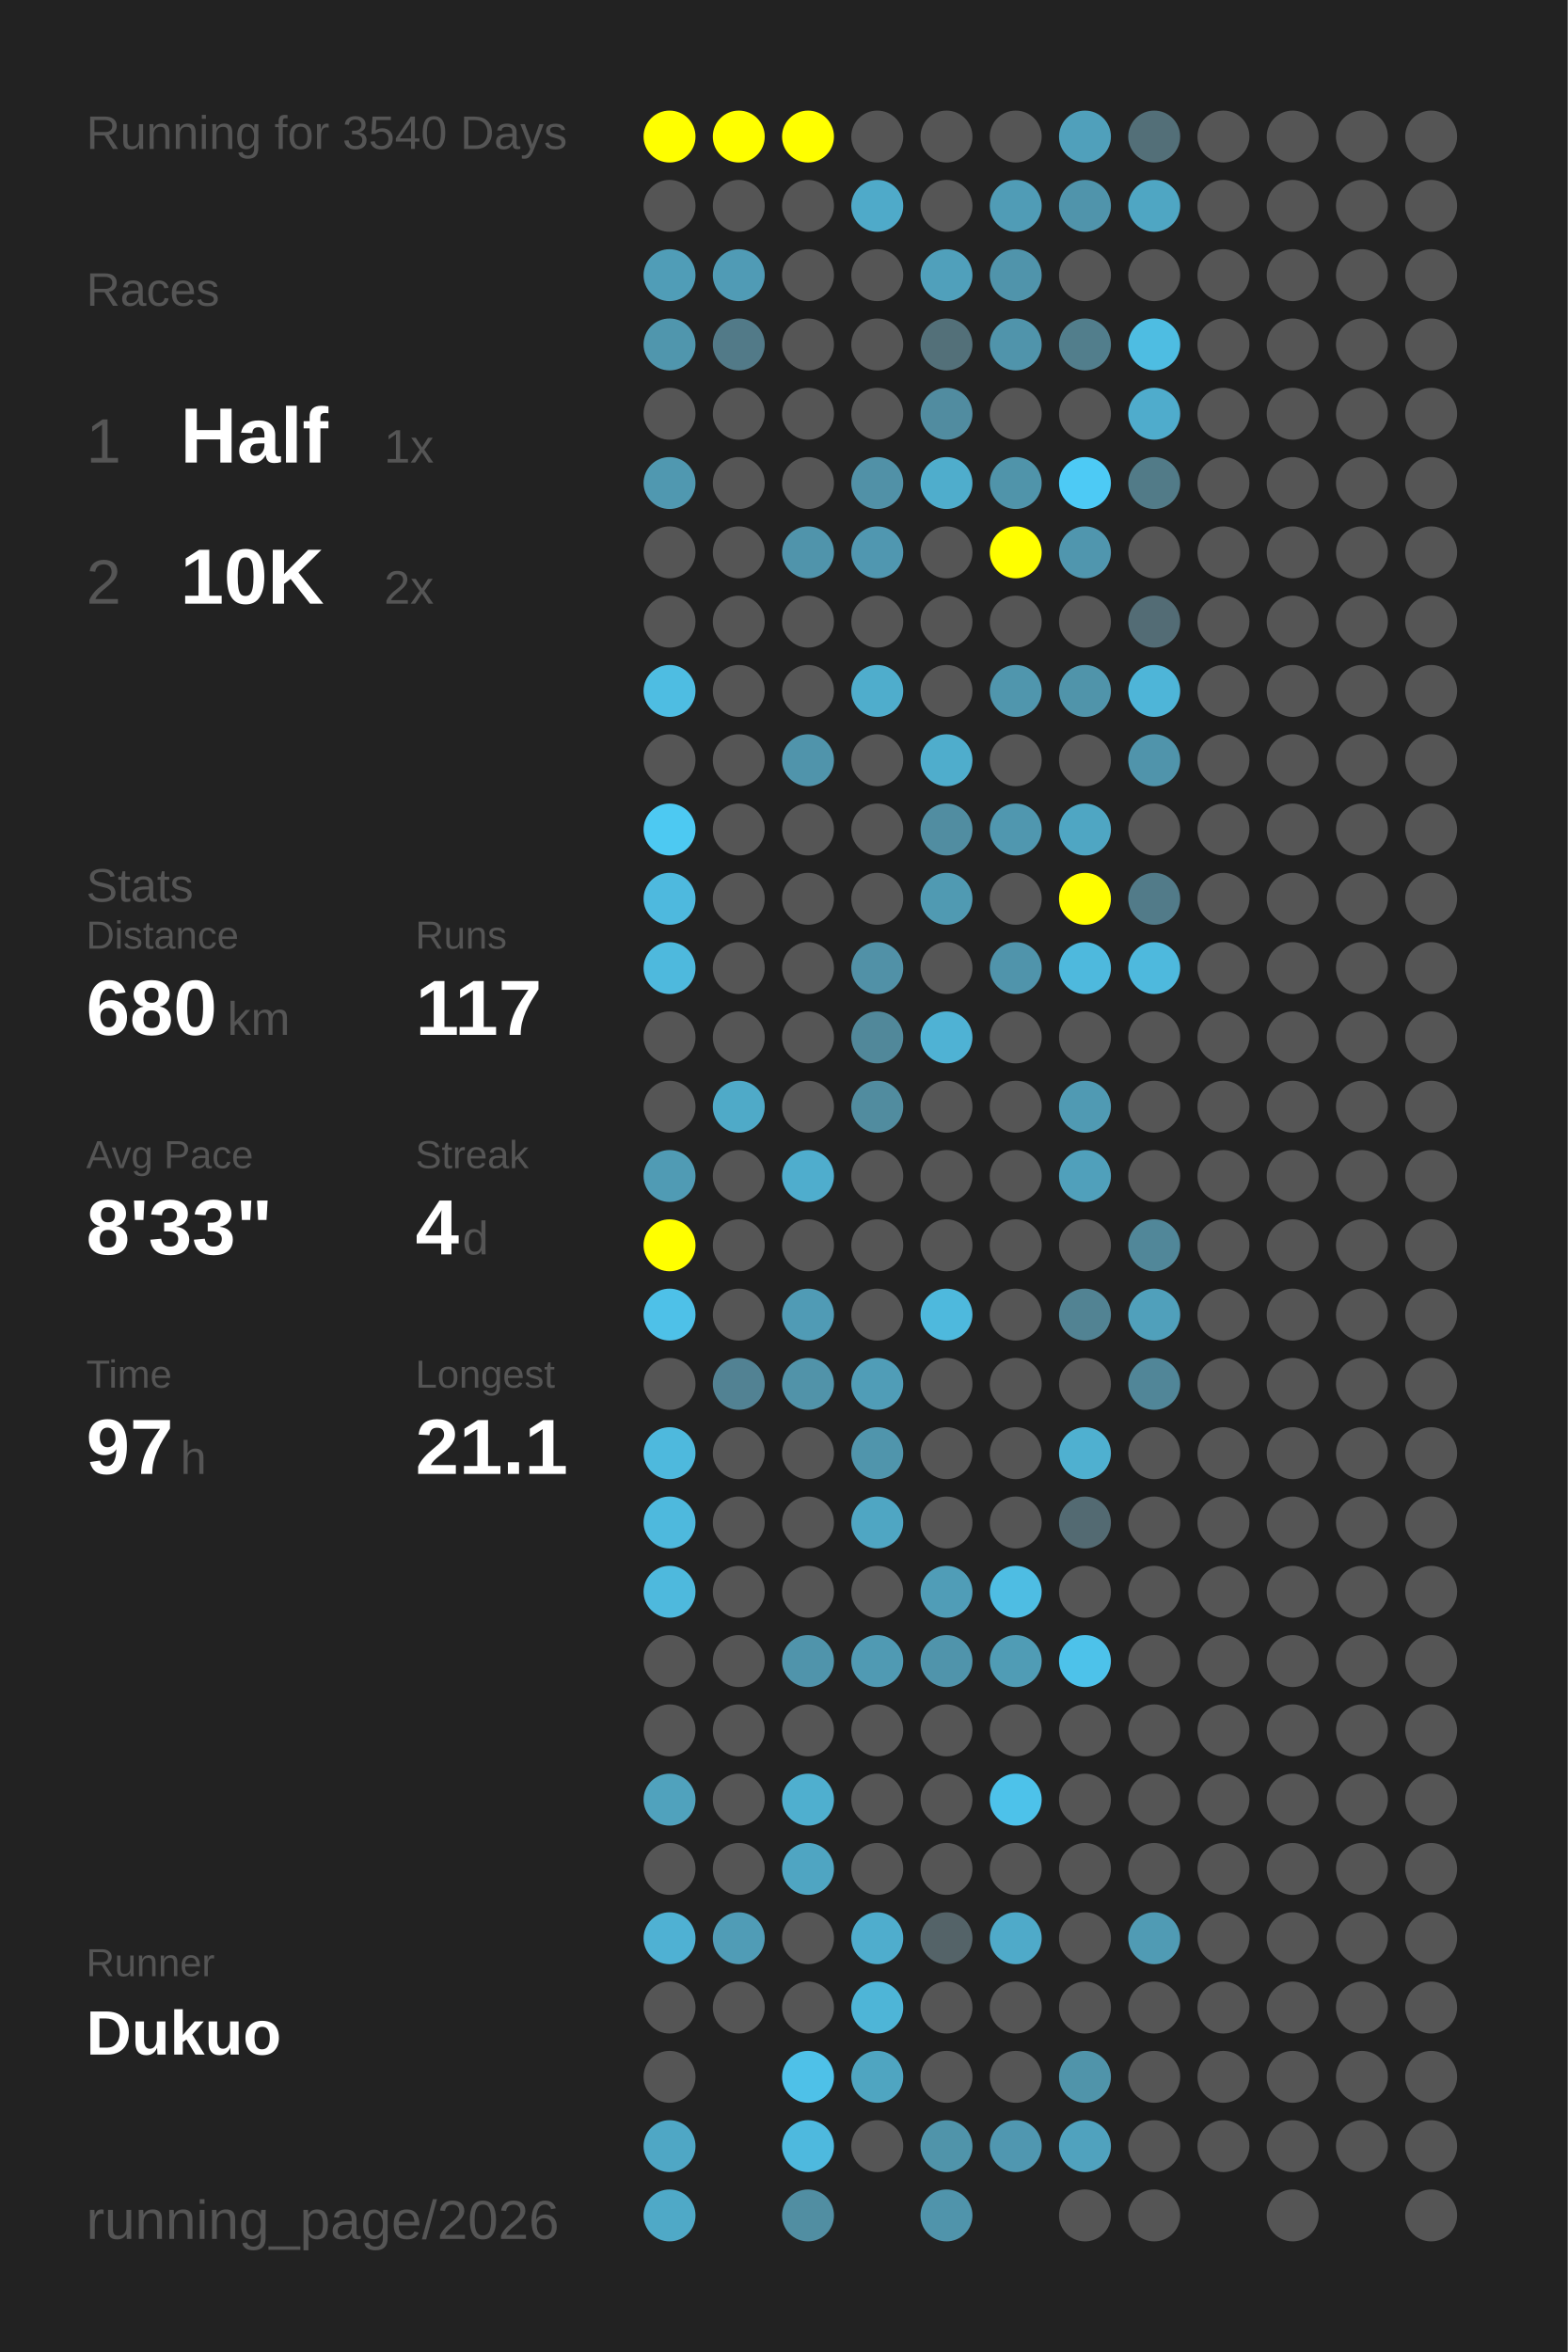
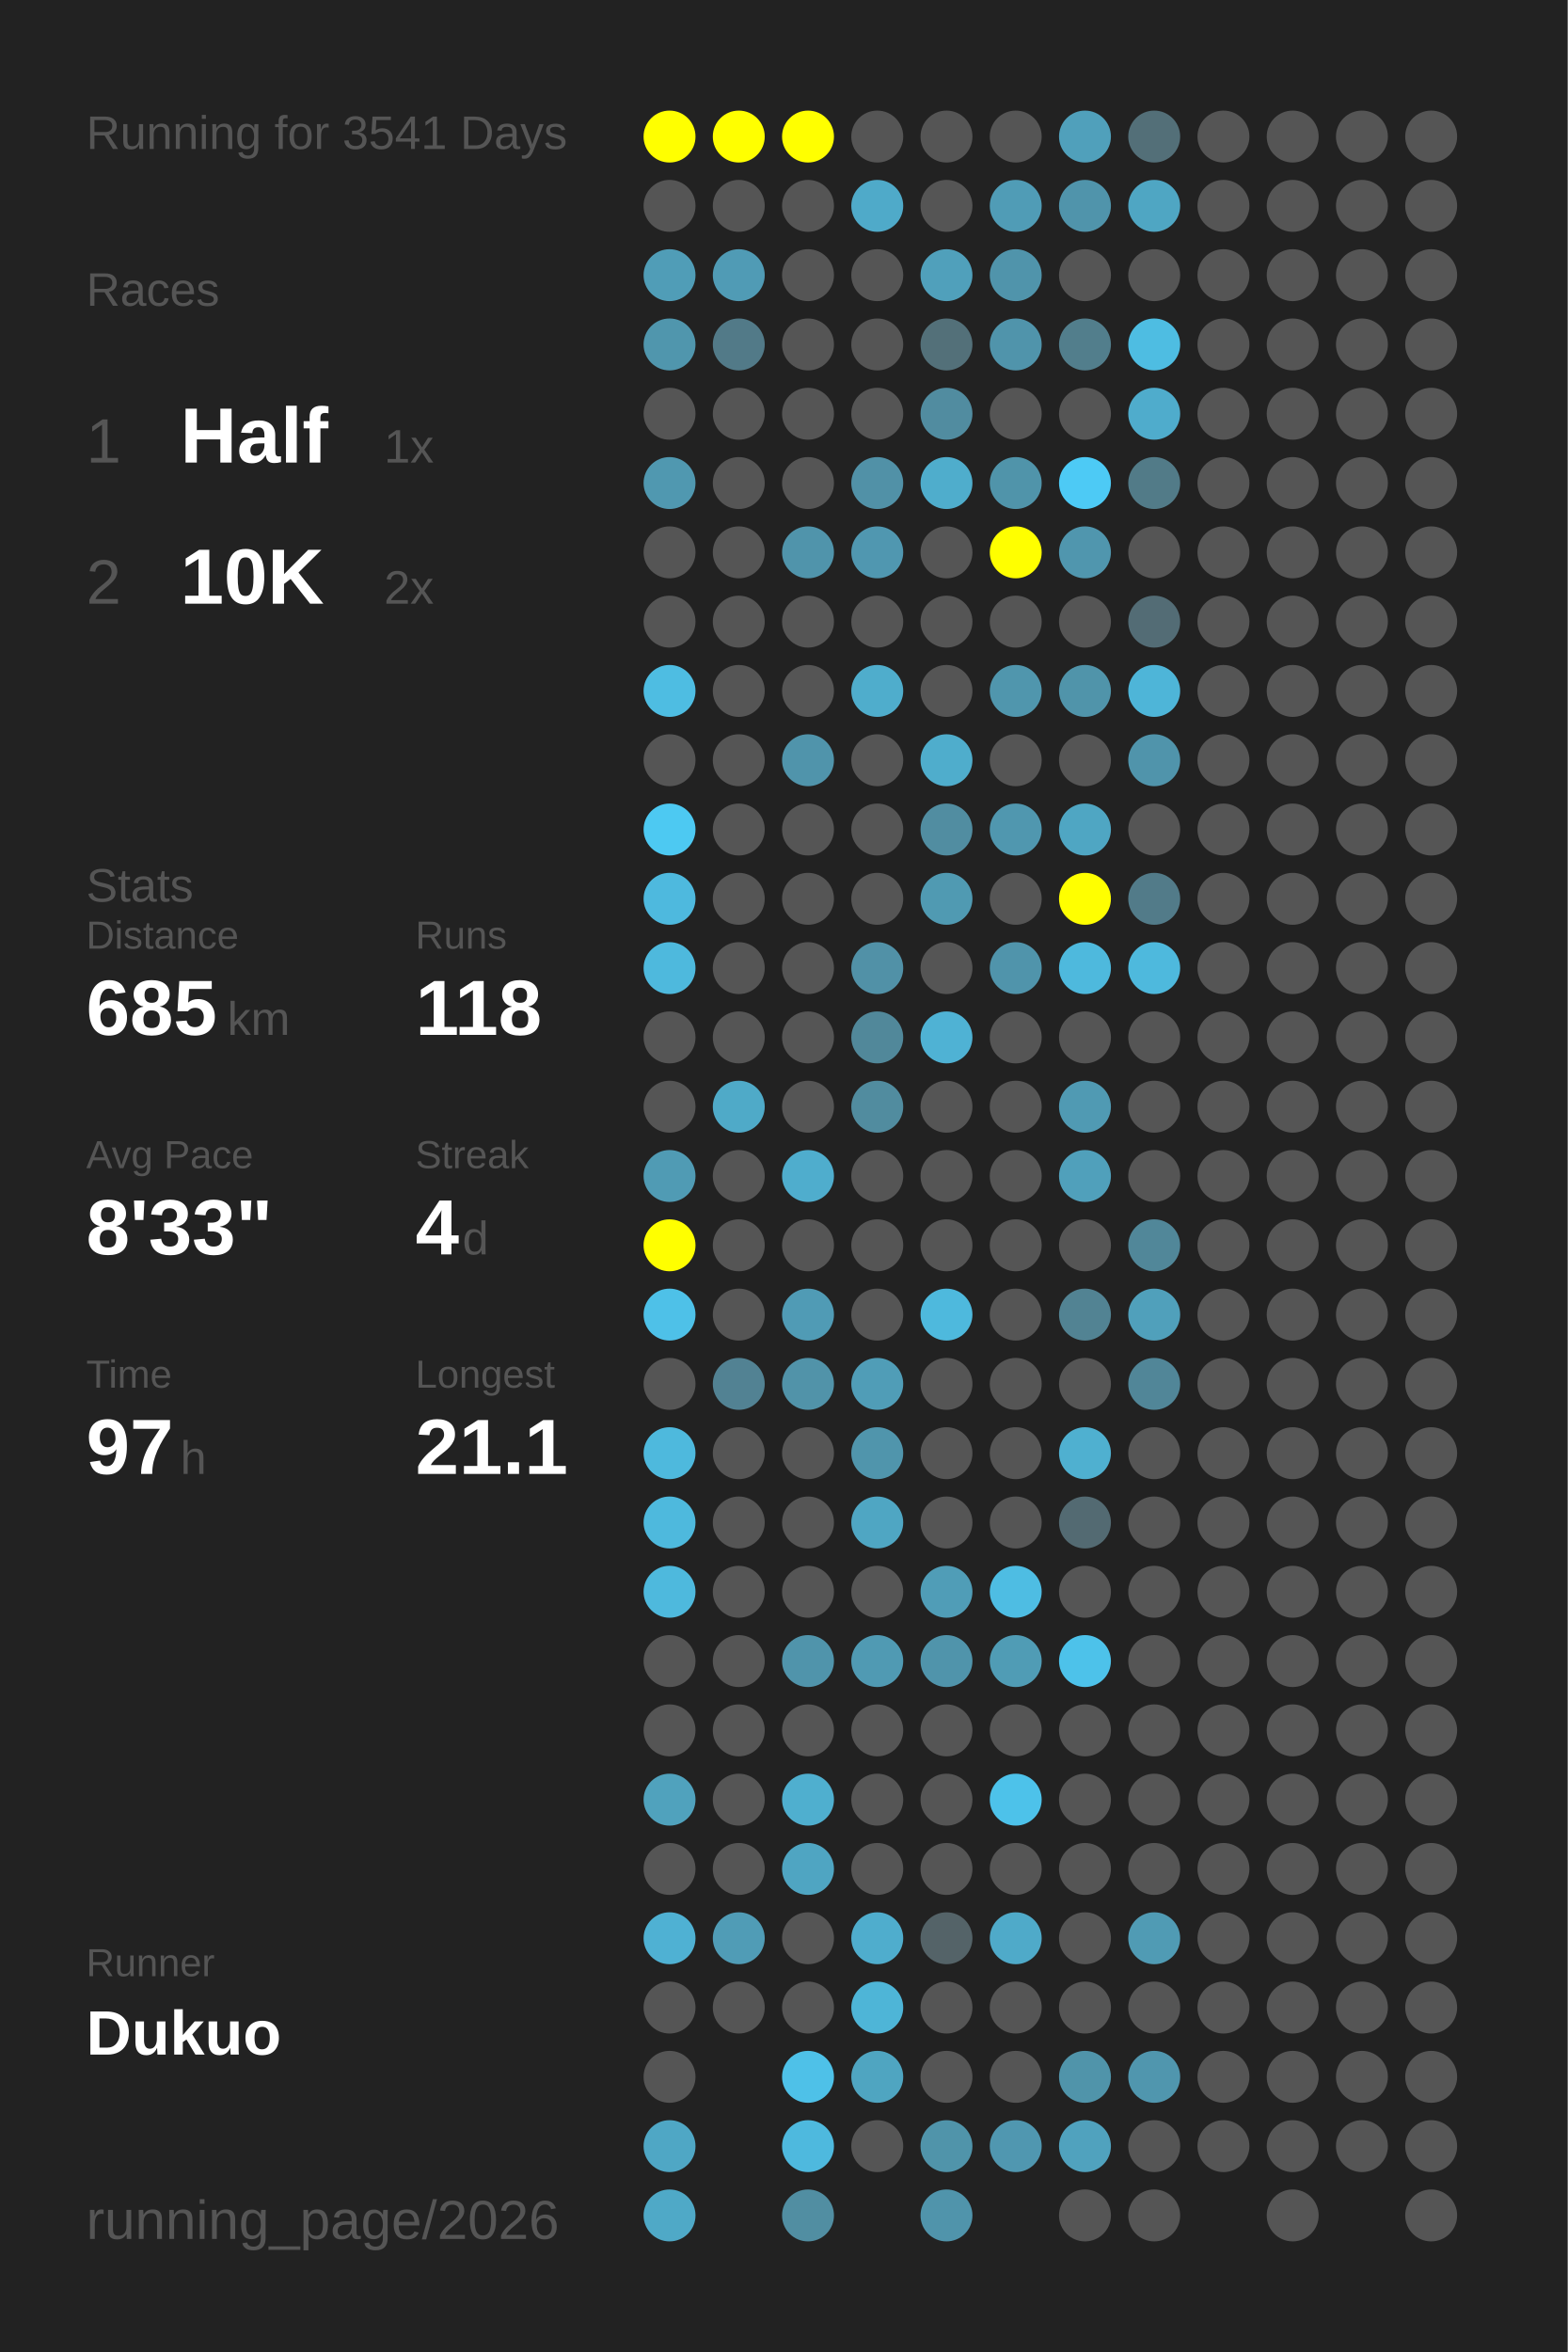
<svg xmlns="http://www.w3.org/2000/svg" baseProfile="full" height="300mm" version="1.1" viewBox="0,0,200,300" width="200mm">
  <defs />
  <rect fill="#222222" height="300" width="200" x="0" y="0" />
-   <text fill="#555555" style="font-size:6px; font-family:Arial;" x="11" y="19">Running for 3540 Days</text>
+   <text fill="#555555" style="font-size:6px; font-family:Arial;" x="11" y="19">Running for 3541 Days</text>
  <text fill="#555555" style="font-size:6px; font-family:Arial;" x="11" y="39">Races</text>
  <text fill="#555555" style="font-size:8px; font-family:Arial;" x="11" y="59">1</text>
  <text fill="#FFFFFF" style="font-size:10px; font-family:Arial; font-weight:bold;" x="23" y="59">Half</text>
  <text fill="#555555" style="font-size:6px; font-family:Arial;" x="49" y="59">1x</text>
  <text fill="#555555" style="font-size:8px; font-family:Arial;" x="11" y="77">2</text>
  <text fill="#FFFFFF" style="font-size:10px; font-family:Arial; font-weight:bold;" x="23" y="77">10K</text>
  <text fill="#555555" style="font-size:6px; font-family:Arial;" x="49" y="77">2x</text>
  <text fill="#555555" style="font-size:6px; font-family:Arial;" x="11" y="115">Stats</text>
  <text fill="#555555" style="font-size:5px; font-family:Arial;" x="11" y="121">Distance</text>
-   <text fill="#FFFFFF" style="font-size:10px; font-family:Arial; font-weight:bold;" x="11" y="132">680</text>
+   <text fill="#FFFFFF" style="font-size:10px; font-family:Arial; font-weight:bold;" x="11" y="132">685</text>
  <text fill="#555555" style="font-size:6px; font-family:Arial;" x="29" y="132">km</text>
  <text fill="#555555" style="font-size:5px; font-family:Arial;" x="53" y="121">Runs</text>
-   <text fill="#FFFFFF" style="font-size:10px; font-family:Arial; font-weight:bold;" x="53" y="132">117</text>
+   <text fill="#FFFFFF" style="font-size:10px; font-family:Arial; font-weight:bold;" x="53" y="132">118</text>
  <text fill="#555555" style="font-size:5px; font-family:Arial;" x="11" y="149">Avg Pace</text>
  <text fill="#FFFFFF" style="font-size:10px; font-family:Arial; font-weight:bold;" x="11" y="160">8'33"</text>
  <text fill="#555555" style="font-size:5px; font-family:Arial;" x="53" y="149">Streak</text>
  <text fill="#FFFFFF" style="font-size:10px; font-family:Arial; font-weight:bold;" x="53" y="160">4</text>
  <text fill="#555555" style="font-size:6px; font-family:Arial;" x="59" y="160">d</text>
  <text fill="#555555" style="font-size:5px; font-family:Arial;" x="11" y="177">Time</text>
  <text fill="#FFFFFF" style="font-size:10px; font-family:Arial; font-weight:bold;" x="11" y="188">97</text>
  <text fill="#555555" style="font-size:6px; font-family:Arial;" x="23" y="188">h</text>
  <text fill="#555555" style="font-size:5px; font-family:Arial;" x="53" y="177">Longest</text>
  <text fill="#FFFFFF" style="font-size:10px; font-family:Arial; font-weight:bold;" x="53" y="188">21.1</text>
  <text fill="#555555" style="font-size:5px; font-family:Arial;" x="11" y="252.065">Runner</text>
  <text fill="#FFFFFF" style="font-size:8px; font-family:Arial; font-weight:bold;" x="11" y="262.065">Dukuo</text>
  <text fill="#555555" style="font-size:7px; font-family:Arial;" x="11" y="285.581">running_page/2026</text>
  <circle cx="85.417" cy="17.419" fill="#FFFF00" r="3.312" />
  <circle cx="85.417" cy="26.258" fill="#555555" r="3.312" />
  <circle cx="85.417" cy="35.097" fill="#509db7" r="3.312" />
  <circle cx="85.417" cy="43.935" fill="#5096ad" r="3.312" />
  <circle cx="85.417" cy="52.774" fill="#555555" r="3.312" />
  <circle cx="85.417" cy="61.613" fill="#5098b0" r="3.312" />
  <circle cx="85.417" cy="70.452" fill="#555555" r="3.312" />
  <circle cx="85.417" cy="79.29" fill="#555555" r="3.312" />
  <circle cx="85.417" cy="88.129" fill="#4ebde2" r="3.312" />
  <circle cx="85.417" cy="96.968" fill="#555555" r="3.312" />
  <circle cx="85.417" cy="105.806" fill="#4dc9f2" r="3.312" />
  <circle cx="85.417" cy="114.645" fill="#4eb9de" r="3.312" />
  <circle cx="85.417" cy="123.484" fill="#4eb9dd" r="3.312" />
  <circle cx="85.417" cy="132.323" fill="#555555" r="3.312" />
  <circle cx="85.417" cy="141.161" fill="#555555" r="3.312" />
  <circle cx="85.417" cy="150" fill="#509bb4" r="3.312" />
  <circle cx="85.417" cy="158.839" fill="#FFFF00" r="3.312" />
  <circle cx="85.417" cy="167.677" fill="#4ec1e8" r="3.312" />
  <circle cx="85.417" cy="176.516" fill="#555555" r="3.312" />
  <circle cx="85.417" cy="185.355" fill="#4eb9dd" r="3.312" />
  <circle cx="85.417" cy="194.194" fill="#4eb9dd" r="3.312" />
  <circle cx="85.417" cy="203.032" fill="#4eb9dd" r="3.312" />
  <circle cx="85.417" cy="211.871" fill="#555555" r="3.312" />
  <circle cx="85.417" cy="220.71" fill="#555555" r="3.312" />
  <circle cx="85.417" cy="229.548" fill="#50a2bd" r="3.312" />
  <circle cx="85.417" cy="238.387" fill="#555555" r="3.312" />
  <circle cx="85.417" cy="247.226" fill="#4fb1d3" r="3.312" />
  <circle cx="85.417" cy="256.065" fill="#555555" r="3.312" />
  <circle cx="85.417" cy="264.903" fill="#555555" r="3.312" />
  <circle cx="85.417" cy="273.742" fill="#4fa7c5" r="3.312" />
  <circle cx="85.417" cy="282.581" fill="#4fa9c7" r="3.312" />
  <circle cx="94.25" cy="17.419" fill="#FFFF00" r="3.312" />
  <circle cx="94.25" cy="26.258" fill="#555555" r="3.312" />
  <circle cx="94.25" cy="35.097" fill="#509bb5" r="3.312" />
  <circle cx="94.25" cy="43.935" fill="#527a88" r="3.312" />
  <circle cx="94.25" cy="52.774" fill="#555555" r="3.312" />
  <circle cx="94.25" cy="61.613" fill="#555555" r="3.312" />
  <circle cx="94.25" cy="70.452" fill="#555555" r="3.312" />
  <circle cx="94.25" cy="79.29" fill="#555555" r="3.312" />
  <circle cx="94.25" cy="88.129" fill="#555555" r="3.312" />
  <circle cx="94.25" cy="96.968" fill="#555555" r="3.312" />
  <circle cx="94.25" cy="105.806" fill="#555555" r="3.312" />
  <circle cx="94.25" cy="114.645" fill="#555555" r="3.312" />
  <circle cx="94.25" cy="123.484" fill="#555555" r="3.312" />
  <circle cx="94.25" cy="132.323" fill="#555555" r="3.312" />
  <circle cx="94.25" cy="141.161" fill="#4faac8" r="3.312" />
  <circle cx="94.25" cy="150" fill="#555555" r="3.312" />
  <circle cx="94.25" cy="158.839" fill="#555555" r="3.312" />
  <circle cx="94.25" cy="167.677" fill="#555555" r="3.312" />
  <circle cx="94.25" cy="176.516" fill="#528293" r="3.312" />
  <circle cx="94.25" cy="185.355" fill="#555555" r="3.312" />
  <circle cx="94.25" cy="194.194" fill="#555555" r="3.312" />
  <circle cx="94.25" cy="203.032" fill="#555555" r="3.312" />
  <circle cx="94.25" cy="211.871" fill="#555555" r="3.312" />
  <circle cx="94.25" cy="220.71" fill="#555555" r="3.312" />
  <circle cx="94.25" cy="229.548" fill="#555555" r="3.312" />
  <circle cx="94.25" cy="238.387" fill="#555555" r="3.312" />
  <circle cx="94.25" cy="247.226" fill="#509cb6" r="3.312" />
  <circle cx="94.25" cy="256.065" fill="#555555" r="3.312" />
  <circle cx="103.083" cy="17.419" fill="#FFFF00" r="3.312" />
  <circle cx="103.083" cy="26.258" fill="#555555" r="3.312" />
  <circle cx="103.083" cy="35.097" fill="#555555" r="3.312" />
  <circle cx="103.083" cy="43.935" fill="#555555" r="3.312" />
  <circle cx="103.083" cy="52.774" fill="#555555" r="3.312" />
  <circle cx="103.083" cy="61.613" fill="#555555" r="3.312" />
  <circle cx="103.083" cy="70.452" fill="#5094ab" r="3.312" />
  <circle cx="103.083" cy="79.29" fill="#555555" r="3.312" />
  <circle cx="103.083" cy="88.129" fill="#555555" r="3.312" />
  <circle cx="103.083" cy="96.968" fill="#5094ab" r="3.312" />
  <circle cx="103.083" cy="105.806" fill="#555555" r="3.312" />
  <circle cx="103.083" cy="114.645" fill="#555555" r="3.312" />
  <circle cx="103.083" cy="123.484" fill="#555555" r="3.312" />
  <circle cx="103.083" cy="132.323" fill="#555555" r="3.312" />
  <circle cx="103.083" cy="141.161" fill="#555555" r="3.312" />
  <circle cx="103.083" cy="150" fill="#4fadcd" r="3.312" />
  <circle cx="103.083" cy="158.839" fill="#555555" r="3.312" />
  <circle cx="103.083" cy="167.677" fill="#509bb5" r="3.312" />
  <circle cx="103.083" cy="176.516" fill="#5193a9" r="3.312" />
  <circle cx="103.083" cy="185.355" fill="#555555" r="3.312" />
  <circle cx="103.083" cy="194.194" fill="#555555" r="3.312" />
  <circle cx="103.083" cy="203.032" fill="#555555" r="3.312" />
  <circle cx="103.083" cy="211.871" fill="#5094ab" r="3.312" />
  <circle cx="103.083" cy="220.71" fill="#555555" r="3.312" />
  <circle cx="103.083" cy="229.548" fill="#4fafcf" r="3.312" />
  <circle cx="103.083" cy="238.387" fill="#4fa5c2" r="3.312" />
  <circle cx="103.083" cy="247.226" fill="#555555" r="3.312" />
  <circle cx="103.083" cy="256.065" fill="#555555" r="3.312" />
  <circle cx="103.083" cy="264.903" fill="#4ec1e8" r="3.312" />
  <circle cx="103.083" cy="273.742" fill="#4eb9de" r="3.312" />
  <circle cx="103.083" cy="282.581" fill="#518ea2" r="3.312" />
  <circle cx="111.917" cy="17.419" fill="#555555" r="3.312" />
  <circle cx="111.917" cy="26.258" fill="#4faac9" r="3.312" />
  <circle cx="111.917" cy="35.097" fill="#555555" r="3.312" />
  <circle cx="111.917" cy="43.935" fill="#555555" r="3.312" />
  <circle cx="111.917" cy="52.774" fill="#555555" r="3.312" />
  <circle cx="111.917" cy="61.613" fill="#5191a7" r="3.312" />
  <circle cx="111.917" cy="70.452" fill="#5097b0" r="3.312" />
  <circle cx="111.917" cy="79.29" fill="#555555" r="3.312" />
  <circle cx="111.917" cy="88.129" fill="#4fadcc" r="3.312" />
  <circle cx="111.917" cy="96.968" fill="#555555" r="3.312" />
  <circle cx="111.917" cy="105.806" fill="#555555" r="3.312" />
  <circle cx="111.917" cy="114.645" fill="#555555" r="3.312" />
  <circle cx="111.917" cy="123.484" fill="#5191a7" r="3.312" />
  <circle cx="111.917" cy="132.323" fill="#51889a" r="3.312" />
  <circle cx="111.917" cy="141.161" fill="#518c9f" r="3.312" />
  <circle cx="111.917" cy="150" fill="#555555" r="3.312" />
  <circle cx="111.917" cy="158.839" fill="#555555" r="3.312" />
  <circle cx="111.917" cy="167.677" fill="#555555" r="3.312" />
  <circle cx="111.917" cy="176.516" fill="#509db7" r="3.312" />
  <circle cx="111.917" cy="185.355" fill="#5095ac" r="3.312" />
  <circle cx="111.917" cy="194.194" fill="#4fa6c3" r="3.312" />
  <circle cx="111.917" cy="203.032" fill="#555555" r="3.312" />
  <circle cx="111.917" cy="211.871" fill="#509ab3" r="3.312" />
  <circle cx="111.917" cy="220.71" fill="#555555" r="3.312" />
  <circle cx="111.917" cy="229.548" fill="#555555" r="3.312" />
  <circle cx="111.917" cy="238.387" fill="#555555" r="3.312" />
  <circle cx="111.917" cy="247.226" fill="#4fadcd" r="3.312" />
  <circle cx="111.917" cy="256.065" fill="#4eb5d7" r="3.312" />
  <circle cx="111.917" cy="264.903" fill="#4fa5c1" r="3.312" />
  <circle cx="111.917" cy="273.742" fill="#555555" r="3.312" />
  <circle cx="120.75" cy="17.419" fill="#555555" r="3.312" />
  <circle cx="120.75" cy="26.258" fill="#555555" r="3.312" />
  <circle cx="120.75" cy="35.097" fill="#50a0bb" r="3.312" />
  <circle cx="120.75" cy="43.935" fill="#537079" r="3.312" />
  <circle cx="120.75" cy="52.774" fill="#518ca0" r="3.312" />
  <circle cx="120.75" cy="61.613" fill="#4fadcc" r="3.312" />
  <circle cx="120.75" cy="70.452" fill="#555555" r="3.312" />
  <circle cx="120.75" cy="79.29" fill="#555555" r="3.312" />
  <circle cx="120.75" cy="88.129" fill="#555555" r="3.312" />
  <circle cx="120.75" cy="96.968" fill="#4fadcc" r="3.312" />
  <circle cx="120.75" cy="105.806" fill="#518da1" r="3.312" />
  <circle cx="120.75" cy="114.645" fill="#509ab2" r="3.312" />
  <circle cx="120.75" cy="123.484" fill="#555555" r="3.312" />
  <circle cx="120.75" cy="132.323" fill="#4fb2d4" r="3.312" />
  <circle cx="120.75" cy="141.161" fill="#555555" r="3.312" />
  <circle cx="120.75" cy="150" fill="#555555" r="3.312" />
  <circle cx="120.75" cy="158.839" fill="#555555" r="3.312" />
  <circle cx="120.75" cy="167.677" fill="#4eb9dd" r="3.312" />
  <circle cx="120.75" cy="176.516" fill="#555555" r="3.312" />
  <circle cx="120.75" cy="185.355" fill="#555555" r="3.312" />
  <circle cx="120.75" cy="194.194" fill="#555555" r="3.312" />
  <circle cx="120.75" cy="203.032" fill="#509db7" r="3.312" />
  <circle cx="120.75" cy="211.871" fill="#5094ab" r="3.312" />
  <circle cx="120.75" cy="220.71" fill="#555555" r="3.312" />
  <circle cx="120.75" cy="229.548" fill="#555555" r="3.312" />
  <circle cx="120.75" cy="238.387" fill="#555555" r="3.312" />
  <circle cx="120.75" cy="247.226" fill="#546368" r="3.312" />
  <circle cx="120.75" cy="256.065" fill="#555555" r="3.312" />
  <circle cx="120.75" cy="264.903" fill="#555555" r="3.312" />
  <circle cx="120.75" cy="273.742" fill="#5094aa" r="3.312" />
  <circle cx="120.75" cy="282.581" fill="#5094ab" r="3.312" />
  <circle cx="129.583" cy="17.419" fill="#555555" r="3.312" />
  <circle cx="129.583" cy="26.258" fill="#509cb6" r="3.312" />
  <circle cx="129.583" cy="35.097" fill="#5094ab" r="3.312" />
  <circle cx="129.583" cy="43.935" fill="#5094ab" r="3.312" />
  <circle cx="129.583" cy="52.774" fill="#555555" r="3.312" />
  <circle cx="129.583" cy="61.613" fill="#5094aa" r="3.312" />
  <circle cx="129.583" cy="70.452" fill="#FFFF00" r="3.312" />
  <circle cx="129.583" cy="79.29" fill="#555555" r="3.312" />
  <circle cx="129.583" cy="88.129" fill="#5096ad" r="3.312" />
  <circle cx="129.583" cy="96.968" fill="#555555" r="3.312" />
  <circle cx="129.583" cy="105.806" fill="#5097af" r="3.312" />
  <circle cx="129.583" cy="114.645" fill="#555555" r="3.312" />
  <circle cx="129.583" cy="123.484" fill="#5094ab" r="3.312" />
  <circle cx="129.583" cy="132.323" fill="#555555" r="3.312" />
  <circle cx="129.583" cy="141.161" fill="#555555" r="3.312" />
  <circle cx="129.583" cy="150" fill="#555555" r="3.312" />
  <circle cx="129.583" cy="158.839" fill="#555555" r="3.312" />
  <circle cx="129.583" cy="167.677" fill="#555555" r="3.312" />
  <circle cx="129.583" cy="176.516" fill="#555555" r="3.312" />
  <circle cx="129.583" cy="185.355" fill="#555555" r="3.312" />
  <circle cx="129.583" cy="194.194" fill="#555555" r="3.312" />
  <circle cx="129.583" cy="203.032" fill="#4ebde3" r="3.312" />
  <circle cx="129.583" cy="211.871" fill="#509cb5" r="3.312" />
  <circle cx="129.583" cy="220.71" fill="#555555" r="3.312" />
  <circle cx="129.583" cy="229.548" fill="#4dc2ea" r="3.312" />
  <circle cx="129.583" cy="238.387" fill="#555555" r="3.312" />
  <circle cx="129.583" cy="247.226" fill="#4faac9" r="3.312" />
  <circle cx="129.583" cy="256.065" fill="#555555" r="3.312" />
  <circle cx="129.583" cy="264.903" fill="#555555" r="3.312" />
  <circle cx="129.583" cy="273.742" fill="#5097b0" r="3.312" />
  <circle cx="138.417" cy="17.419" fill="#50a0bb" r="3.312" />
  <circle cx="138.417" cy="26.258" fill="#5094ab" r="3.312" />
  <circle cx="138.417" cy="35.097" fill="#555555" r="3.312" />
  <circle cx="138.417" cy="43.935" fill="#527e8c" r="3.312" />
  <circle cx="138.417" cy="52.774" fill="#555555" r="3.312" />
  <circle cx="138.417" cy="61.613" fill="#4dcaf5" r="3.312" />
  <circle cx="138.417" cy="70.452" fill="#5096ae" r="3.312" />
  <circle cx="138.417" cy="79.29" fill="#555555" r="3.312" />
  <circle cx="138.417" cy="88.129" fill="#5094aa" r="3.312" />
  <circle cx="138.417" cy="96.968" fill="#555555" r="3.312" />
  <circle cx="138.417" cy="105.806" fill="#4fa6c3" r="3.312" />
  <circle cx="138.417" cy="114.645" fill="#FFFF00" r="3.312" />
  <circle cx="138.417" cy="123.484" fill="#4eb9dd" r="3.312" />
  <circle cx="138.417" cy="132.323" fill="#555555" r="3.312" />
  <circle cx="138.417" cy="141.161" fill="#509ab3" r="3.312" />
  <circle cx="138.417" cy="150" fill="#50a0bb" r="3.312" />
  <circle cx="138.417" cy="158.839" fill="#555555" r="3.312" />
  <circle cx="138.417" cy="167.677" fill="#528393" r="3.312" />
  <circle cx="138.417" cy="176.516" fill="#555555" r="3.312" />
  <circle cx="138.417" cy="185.355" fill="#4fb0d0" r="3.312" />
  <circle cx="138.417" cy="194.194" fill="#536a72" r="3.312" />
  <circle cx="138.417" cy="203.032" fill="#555555" r="3.312" />
  <circle cx="138.417" cy="211.871" fill="#4dc2ea" r="3.312" />
  <circle cx="138.417" cy="220.71" fill="#555555" r="3.312" />
  <circle cx="138.417" cy="229.548" fill="#555555" r="3.312" />
  <circle cx="138.417" cy="238.387" fill="#555555" r="3.312" />
  <circle cx="138.417" cy="247.226" fill="#555555" r="3.312" />
  <circle cx="138.417" cy="256.065" fill="#555555" r="3.312" />
  <circle cx="138.417" cy="264.903" fill="#5094aa" r="3.312" />
  <circle cx="138.417" cy="273.742" fill="#50a2be" r="3.312" />
  <circle cx="138.417" cy="282.581" fill="#555555" r="3.312" />
  <circle cx="147.25" cy="17.419" fill="#536f78" r="3.312" />
  <circle cx="147.25" cy="26.258" fill="#4fa6c3" r="3.312" />
  <circle cx="147.25" cy="35.097" fill="#555555" r="3.312" />
  <circle cx="147.25" cy="43.935" fill="#4ebde2" r="3.312" />
  <circle cx="147.25" cy="52.774" fill="#4faccc" r="3.312" />
  <circle cx="147.25" cy="61.613" fill="#527b88" r="3.312" />
  <circle cx="147.25" cy="70.452" fill="#555555" r="3.312" />
  <circle cx="147.25" cy="79.29" fill="#536c75" r="3.312" />
  <circle cx="147.25" cy="88.129" fill="#4eb5d8" r="3.312" />
  <circle cx="147.25" cy="96.968" fill="#5094ab" r="3.312" />
  <circle cx="147.25" cy="105.806" fill="#555555" r="3.312" />
  <circle cx="147.25" cy="114.645" fill="#527b89" r="3.312" />
  <circle cx="147.25" cy="123.484" fill="#4eb9dd" r="3.312" />
  <circle cx="147.25" cy="132.323" fill="#555555" r="3.312" />
  <circle cx="147.25" cy="141.161" fill="#555555" r="3.312" />
  <circle cx="147.25" cy="150" fill="#555555" r="3.312" />
  <circle cx="147.25" cy="158.839" fill="#518799" r="3.312" />
  <circle cx="147.25" cy="167.677" fill="#50a0bb" r="3.312" />
  <circle cx="147.25" cy="176.516" fill="#518698" r="3.312" />
  <circle cx="147.25" cy="185.355" fill="#555555" r="3.312" />
  <circle cx="147.25" cy="194.194" fill="#555555" r="3.312" />
  <circle cx="147.25" cy="203.032" fill="#555555" r="3.312" />
  <circle cx="147.25" cy="211.871" fill="#555555" r="3.312" />
  <circle cx="147.25" cy="220.71" fill="#555555" r="3.312" />
  <circle cx="147.25" cy="229.548" fill="#555555" r="3.312" />
  <circle cx="147.25" cy="238.387" fill="#555555" r="3.312" />
  <circle cx="147.25" cy="247.226" fill="#509bb4" r="3.312" />
  <circle cx="147.25" cy="256.065" fill="#555555" r="3.312" />
-   <circle cx="147.25" cy="264.903" fill="#555555" r="3.312" />
+   <circle cx="147.25" cy="264.903" fill="#5096ae" r="3.312" />
  <circle cx="147.25" cy="273.742" fill="#555555" r="3.312" />
  <circle cx="147.25" cy="282.581" fill="#555555" r="3.312" />
  <circle cx="156.083" cy="17.419" fill="#555555" r="3.312" />
  <circle cx="156.083" cy="26.258" fill="#555555" r="3.312" />
  <circle cx="156.083" cy="35.097" fill="#555555" r="3.312" />
  <circle cx="156.083" cy="43.935" fill="#555555" r="3.312" />
  <circle cx="156.083" cy="52.774" fill="#555555" r="3.312" />
  <circle cx="156.083" cy="61.613" fill="#555555" r="3.312" />
  <circle cx="156.083" cy="70.452" fill="#555555" r="3.312" />
  <circle cx="156.083" cy="79.29" fill="#555555" r="3.312" />
  <circle cx="156.083" cy="88.129" fill="#555555" r="3.312" />
  <circle cx="156.083" cy="96.968" fill="#555555" r="3.312" />
  <circle cx="156.083" cy="105.806" fill="#555555" r="3.312" />
  <circle cx="156.083" cy="114.645" fill="#555555" r="3.312" />
  <circle cx="156.083" cy="123.484" fill="#555555" r="3.312" />
  <circle cx="156.083" cy="132.323" fill="#555555" r="3.312" />
  <circle cx="156.083" cy="141.161" fill="#555555" r="3.312" />
  <circle cx="156.083" cy="150" fill="#555555" r="3.312" />
  <circle cx="156.083" cy="158.839" fill="#555555" r="3.312" />
  <circle cx="156.083" cy="167.677" fill="#555555" r="3.312" />
  <circle cx="156.083" cy="176.516" fill="#555555" r="3.312" />
  <circle cx="156.083" cy="185.355" fill="#555555" r="3.312" />
  <circle cx="156.083" cy="194.194" fill="#555555" r="3.312" />
  <circle cx="156.083" cy="203.032" fill="#555555" r="3.312" />
  <circle cx="156.083" cy="211.871" fill="#555555" r="3.312" />
  <circle cx="156.083" cy="220.71" fill="#555555" r="3.312" />
  <circle cx="156.083" cy="229.548" fill="#555555" r="3.312" />
  <circle cx="156.083" cy="238.387" fill="#555555" r="3.312" />
  <circle cx="156.083" cy="247.226" fill="#555555" r="3.312" />
  <circle cx="156.083" cy="256.065" fill="#555555" r="3.312" />
  <circle cx="156.083" cy="264.903" fill="#555555" r="3.312" />
  <circle cx="156.083" cy="273.742" fill="#555555" r="3.312" />
  <circle cx="164.917" cy="17.419" fill="#555555" r="3.312" />
  <circle cx="164.917" cy="26.258" fill="#555555" r="3.312" />
  <circle cx="164.917" cy="35.097" fill="#555555" r="3.312" />
  <circle cx="164.917" cy="43.935" fill="#555555" r="3.312" />
  <circle cx="164.917" cy="52.774" fill="#555555" r="3.312" />
  <circle cx="164.917" cy="61.613" fill="#555555" r="3.312" />
  <circle cx="164.917" cy="70.452" fill="#555555" r="3.312" />
  <circle cx="164.917" cy="79.29" fill="#555555" r="3.312" />
  <circle cx="164.917" cy="88.129" fill="#555555" r="3.312" />
  <circle cx="164.917" cy="96.968" fill="#555555" r="3.312" />
  <circle cx="164.917" cy="105.806" fill="#555555" r="3.312" />
  <circle cx="164.917" cy="114.645" fill="#555555" r="3.312" />
  <circle cx="164.917" cy="123.484" fill="#555555" r="3.312" />
  <circle cx="164.917" cy="132.323" fill="#555555" r="3.312" />
  <circle cx="164.917" cy="141.161" fill="#555555" r="3.312" />
  <circle cx="164.917" cy="150" fill="#555555" r="3.312" />
  <circle cx="164.917" cy="158.839" fill="#555555" r="3.312" />
  <circle cx="164.917" cy="167.677" fill="#555555" r="3.312" />
  <circle cx="164.917" cy="176.516" fill="#555555" r="3.312" />
  <circle cx="164.917" cy="185.355" fill="#555555" r="3.312" />
  <circle cx="164.917" cy="194.194" fill="#555555" r="3.312" />
  <circle cx="164.917" cy="203.032" fill="#555555" r="3.312" />
  <circle cx="164.917" cy="211.871" fill="#555555" r="3.312" />
  <circle cx="164.917" cy="220.71" fill="#555555" r="3.312" />
  <circle cx="164.917" cy="229.548" fill="#555555" r="3.312" />
  <circle cx="164.917" cy="238.387" fill="#555555" r="3.312" />
  <circle cx="164.917" cy="247.226" fill="#555555" r="3.312" />
  <circle cx="164.917" cy="256.065" fill="#555555" r="3.312" />
  <circle cx="164.917" cy="264.903" fill="#555555" r="3.312" />
  <circle cx="164.917" cy="273.742" fill="#555555" r="3.312" />
  <circle cx="164.917" cy="282.581" fill="#555555" r="3.312" />
  <circle cx="173.75" cy="17.419" fill="#555555" r="3.312" />
  <circle cx="173.75" cy="26.258" fill="#555555" r="3.312" />
  <circle cx="173.75" cy="35.097" fill="#555555" r="3.312" />
  <circle cx="173.75" cy="43.935" fill="#555555" r="3.312" />
  <circle cx="173.75" cy="52.774" fill="#555555" r="3.312" />
  <circle cx="173.75" cy="61.613" fill="#555555" r="3.312" />
  <circle cx="173.75" cy="70.452" fill="#555555" r="3.312" />
  <circle cx="173.75" cy="79.29" fill="#555555" r="3.312" />
  <circle cx="173.75" cy="88.129" fill="#555555" r="3.312" />
  <circle cx="173.75" cy="96.968" fill="#555555" r="3.312" />
  <circle cx="173.75" cy="105.806" fill="#555555" r="3.312" />
  <circle cx="173.75" cy="114.645" fill="#555555" r="3.312" />
  <circle cx="173.75" cy="123.484" fill="#555555" r="3.312" />
  <circle cx="173.75" cy="132.323" fill="#555555" r="3.312" />
  <circle cx="173.75" cy="141.161" fill="#555555" r="3.312" />
  <circle cx="173.75" cy="150" fill="#555555" r="3.312" />
  <circle cx="173.75" cy="158.839" fill="#555555" r="3.312" />
  <circle cx="173.75" cy="167.677" fill="#555555" r="3.312" />
  <circle cx="173.75" cy="176.516" fill="#555555" r="3.312" />
  <circle cx="173.75" cy="185.355" fill="#555555" r="3.312" />
  <circle cx="173.75" cy="194.194" fill="#555555" r="3.312" />
  <circle cx="173.75" cy="203.032" fill="#555555" r="3.312" />
  <circle cx="173.75" cy="211.871" fill="#555555" r="3.312" />
  <circle cx="173.75" cy="220.71" fill="#555555" r="3.312" />
  <circle cx="173.75" cy="229.548" fill="#555555" r="3.312" />
  <circle cx="173.75" cy="238.387" fill="#555555" r="3.312" />
  <circle cx="173.75" cy="247.226" fill="#555555" r="3.312" />
  <circle cx="173.75" cy="256.065" fill="#555555" r="3.312" />
  <circle cx="173.75" cy="264.903" fill="#555555" r="3.312" />
  <circle cx="173.75" cy="273.742" fill="#555555" r="3.312" />
  <circle cx="182.583" cy="17.419" fill="#555555" r="3.312" />
  <circle cx="182.583" cy="26.258" fill="#555555" r="3.312" />
  <circle cx="182.583" cy="35.097" fill="#555555" r="3.312" />
  <circle cx="182.583" cy="43.935" fill="#555555" r="3.312" />
  <circle cx="182.583" cy="52.774" fill="#555555" r="3.312" />
  <circle cx="182.583" cy="61.613" fill="#555555" r="3.312" />
  <circle cx="182.583" cy="70.452" fill="#555555" r="3.312" />
  <circle cx="182.583" cy="79.29" fill="#555555" r="3.312" />
  <circle cx="182.583" cy="88.129" fill="#555555" r="3.312" />
  <circle cx="182.583" cy="96.968" fill="#555555" r="3.312" />
  <circle cx="182.583" cy="105.806" fill="#555555" r="3.312" />
  <circle cx="182.583" cy="114.645" fill="#555555" r="3.312" />
  <circle cx="182.583" cy="123.484" fill="#555555" r="3.312" />
  <circle cx="182.583" cy="132.323" fill="#555555" r="3.312" />
  <circle cx="182.583" cy="141.161" fill="#555555" r="3.312" />
  <circle cx="182.583" cy="150" fill="#555555" r="3.312" />
  <circle cx="182.583" cy="158.839" fill="#555555" r="3.312" />
  <circle cx="182.583" cy="167.677" fill="#555555" r="3.312" />
  <circle cx="182.583" cy="176.516" fill="#555555" r="3.312" />
  <circle cx="182.583" cy="185.355" fill="#555555" r="3.312" />
  <circle cx="182.583" cy="194.194" fill="#555555" r="3.312" />
  <circle cx="182.583" cy="203.032" fill="#555555" r="3.312" />
  <circle cx="182.583" cy="211.871" fill="#555555" r="3.312" />
  <circle cx="182.583" cy="220.71" fill="#555555" r="3.312" />
  <circle cx="182.583" cy="229.548" fill="#555555" r="3.312" />
  <circle cx="182.583" cy="238.387" fill="#555555" r="3.312" />
  <circle cx="182.583" cy="247.226" fill="#555555" r="3.312" />
  <circle cx="182.583" cy="256.065" fill="#555555" r="3.312" />
  <circle cx="182.583" cy="264.903" fill="#555555" r="3.312" />
  <circle cx="182.583" cy="273.742" fill="#555555" r="3.312" />
  <circle cx="182.583" cy="282.581" fill="#555555" r="3.312" />
</svg>
